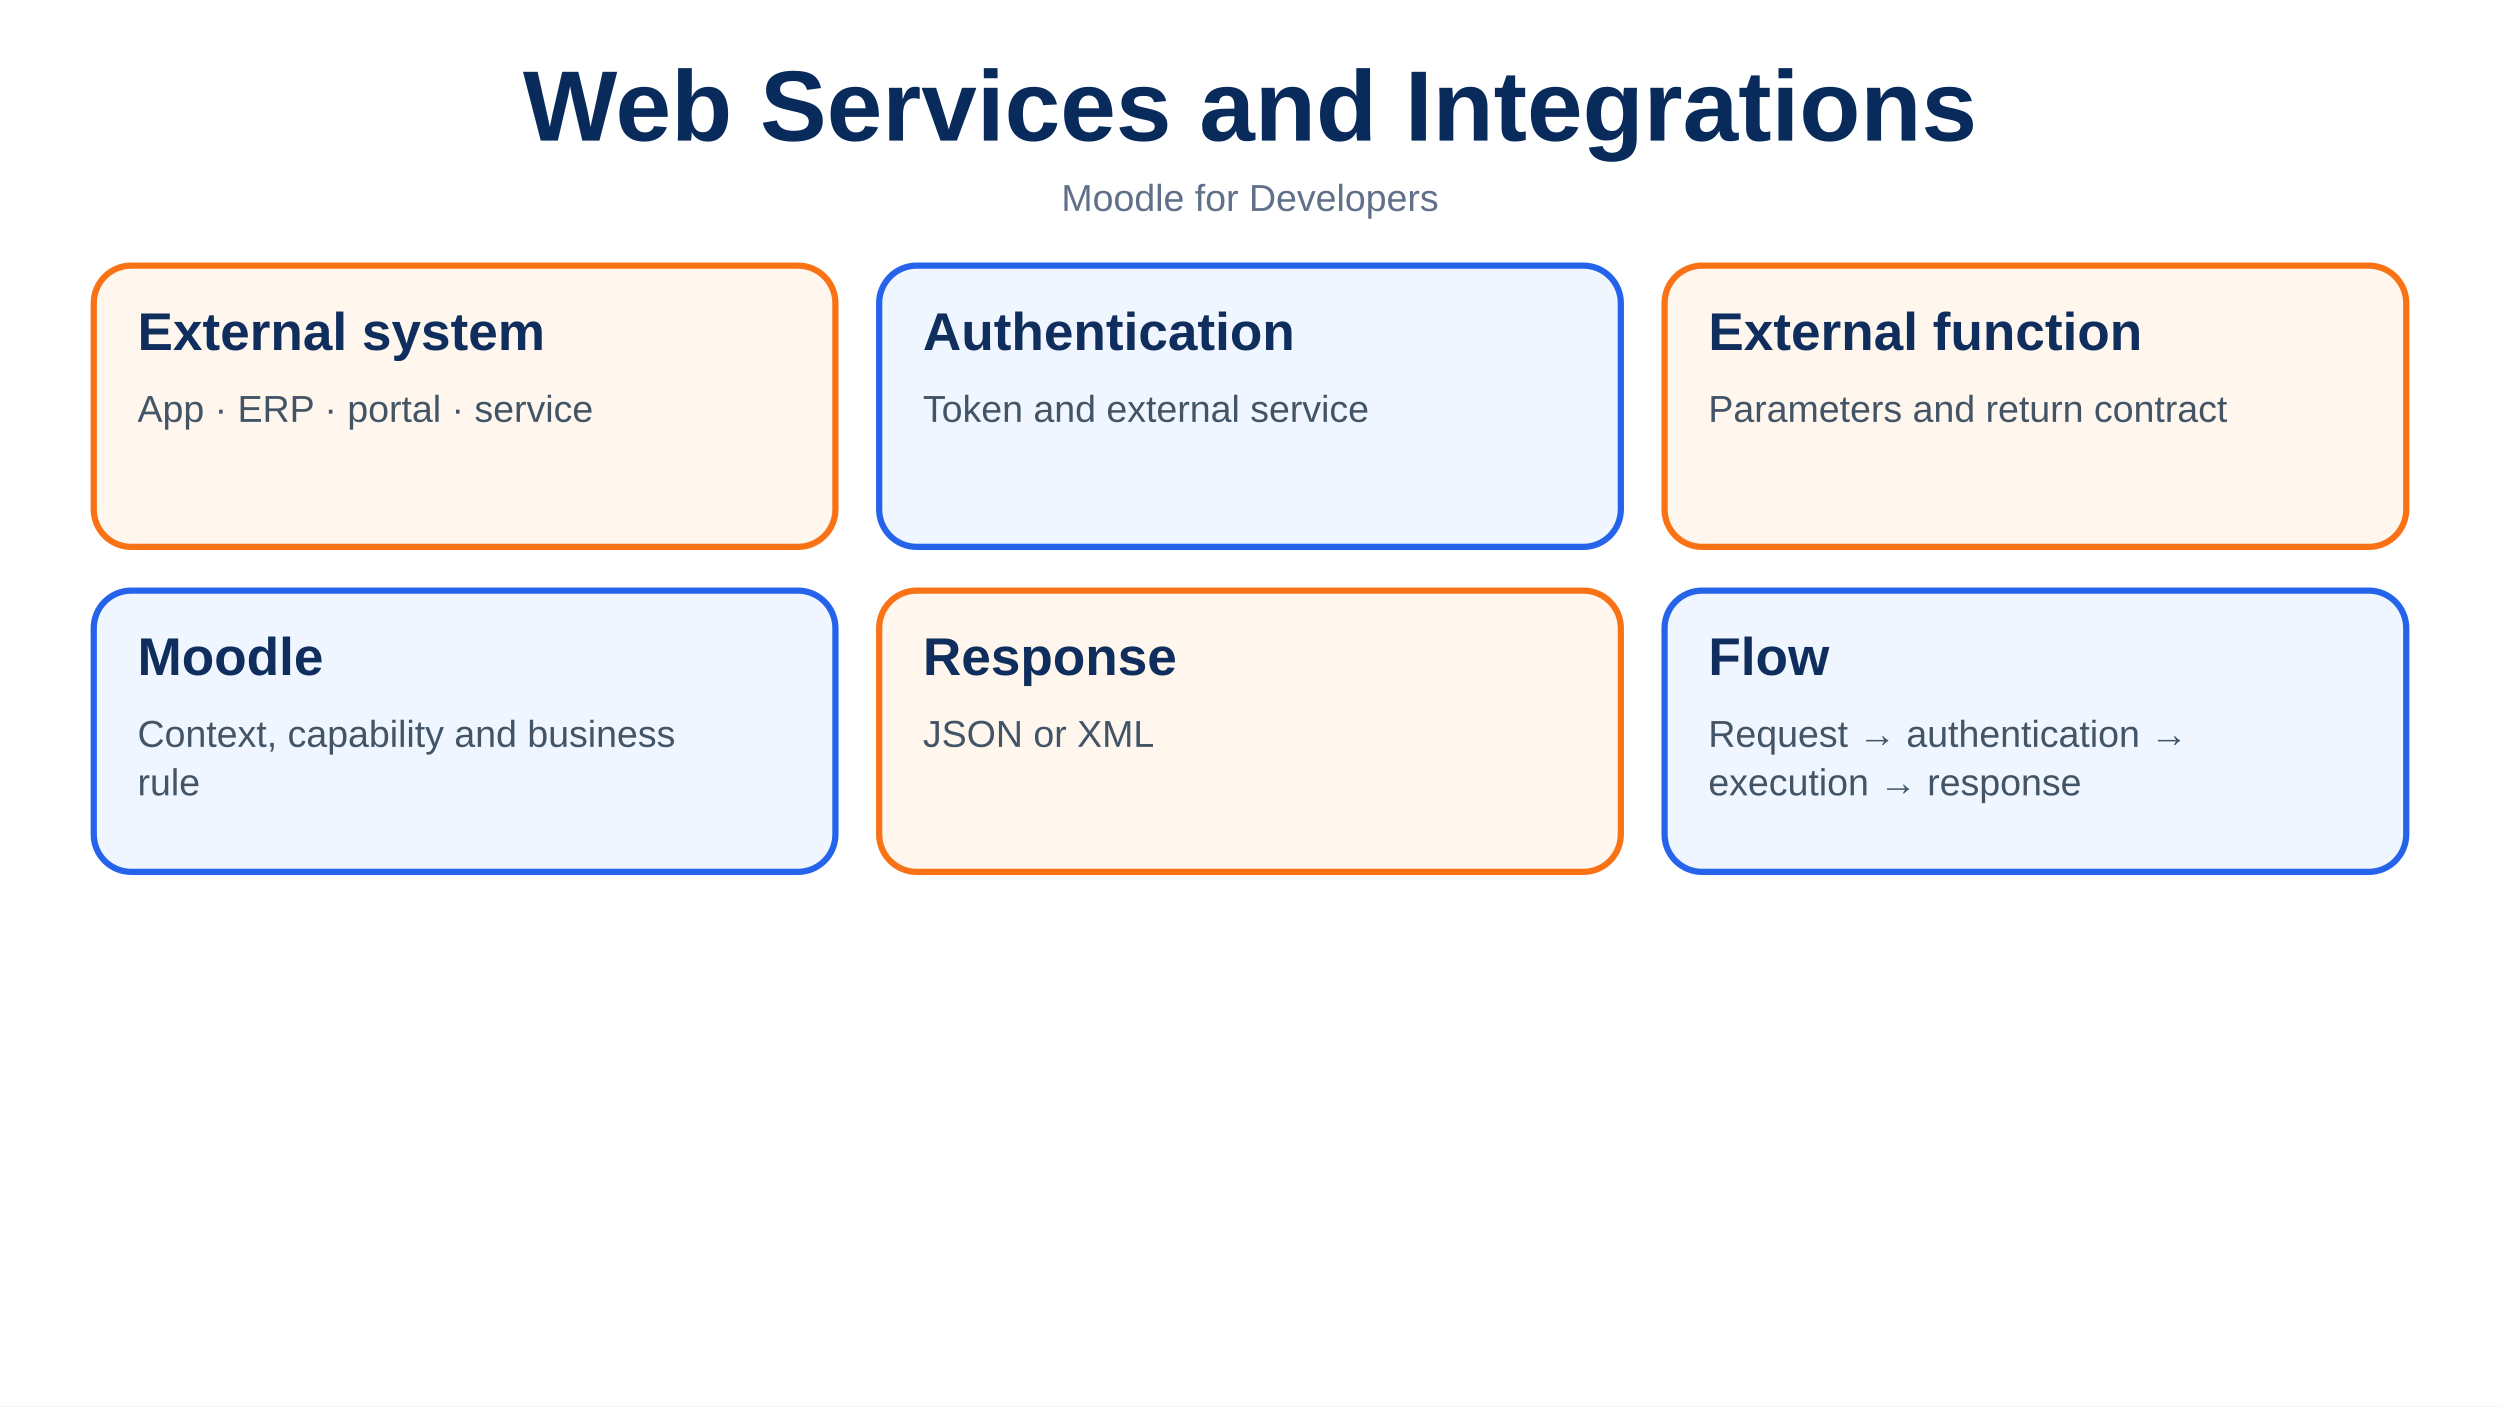
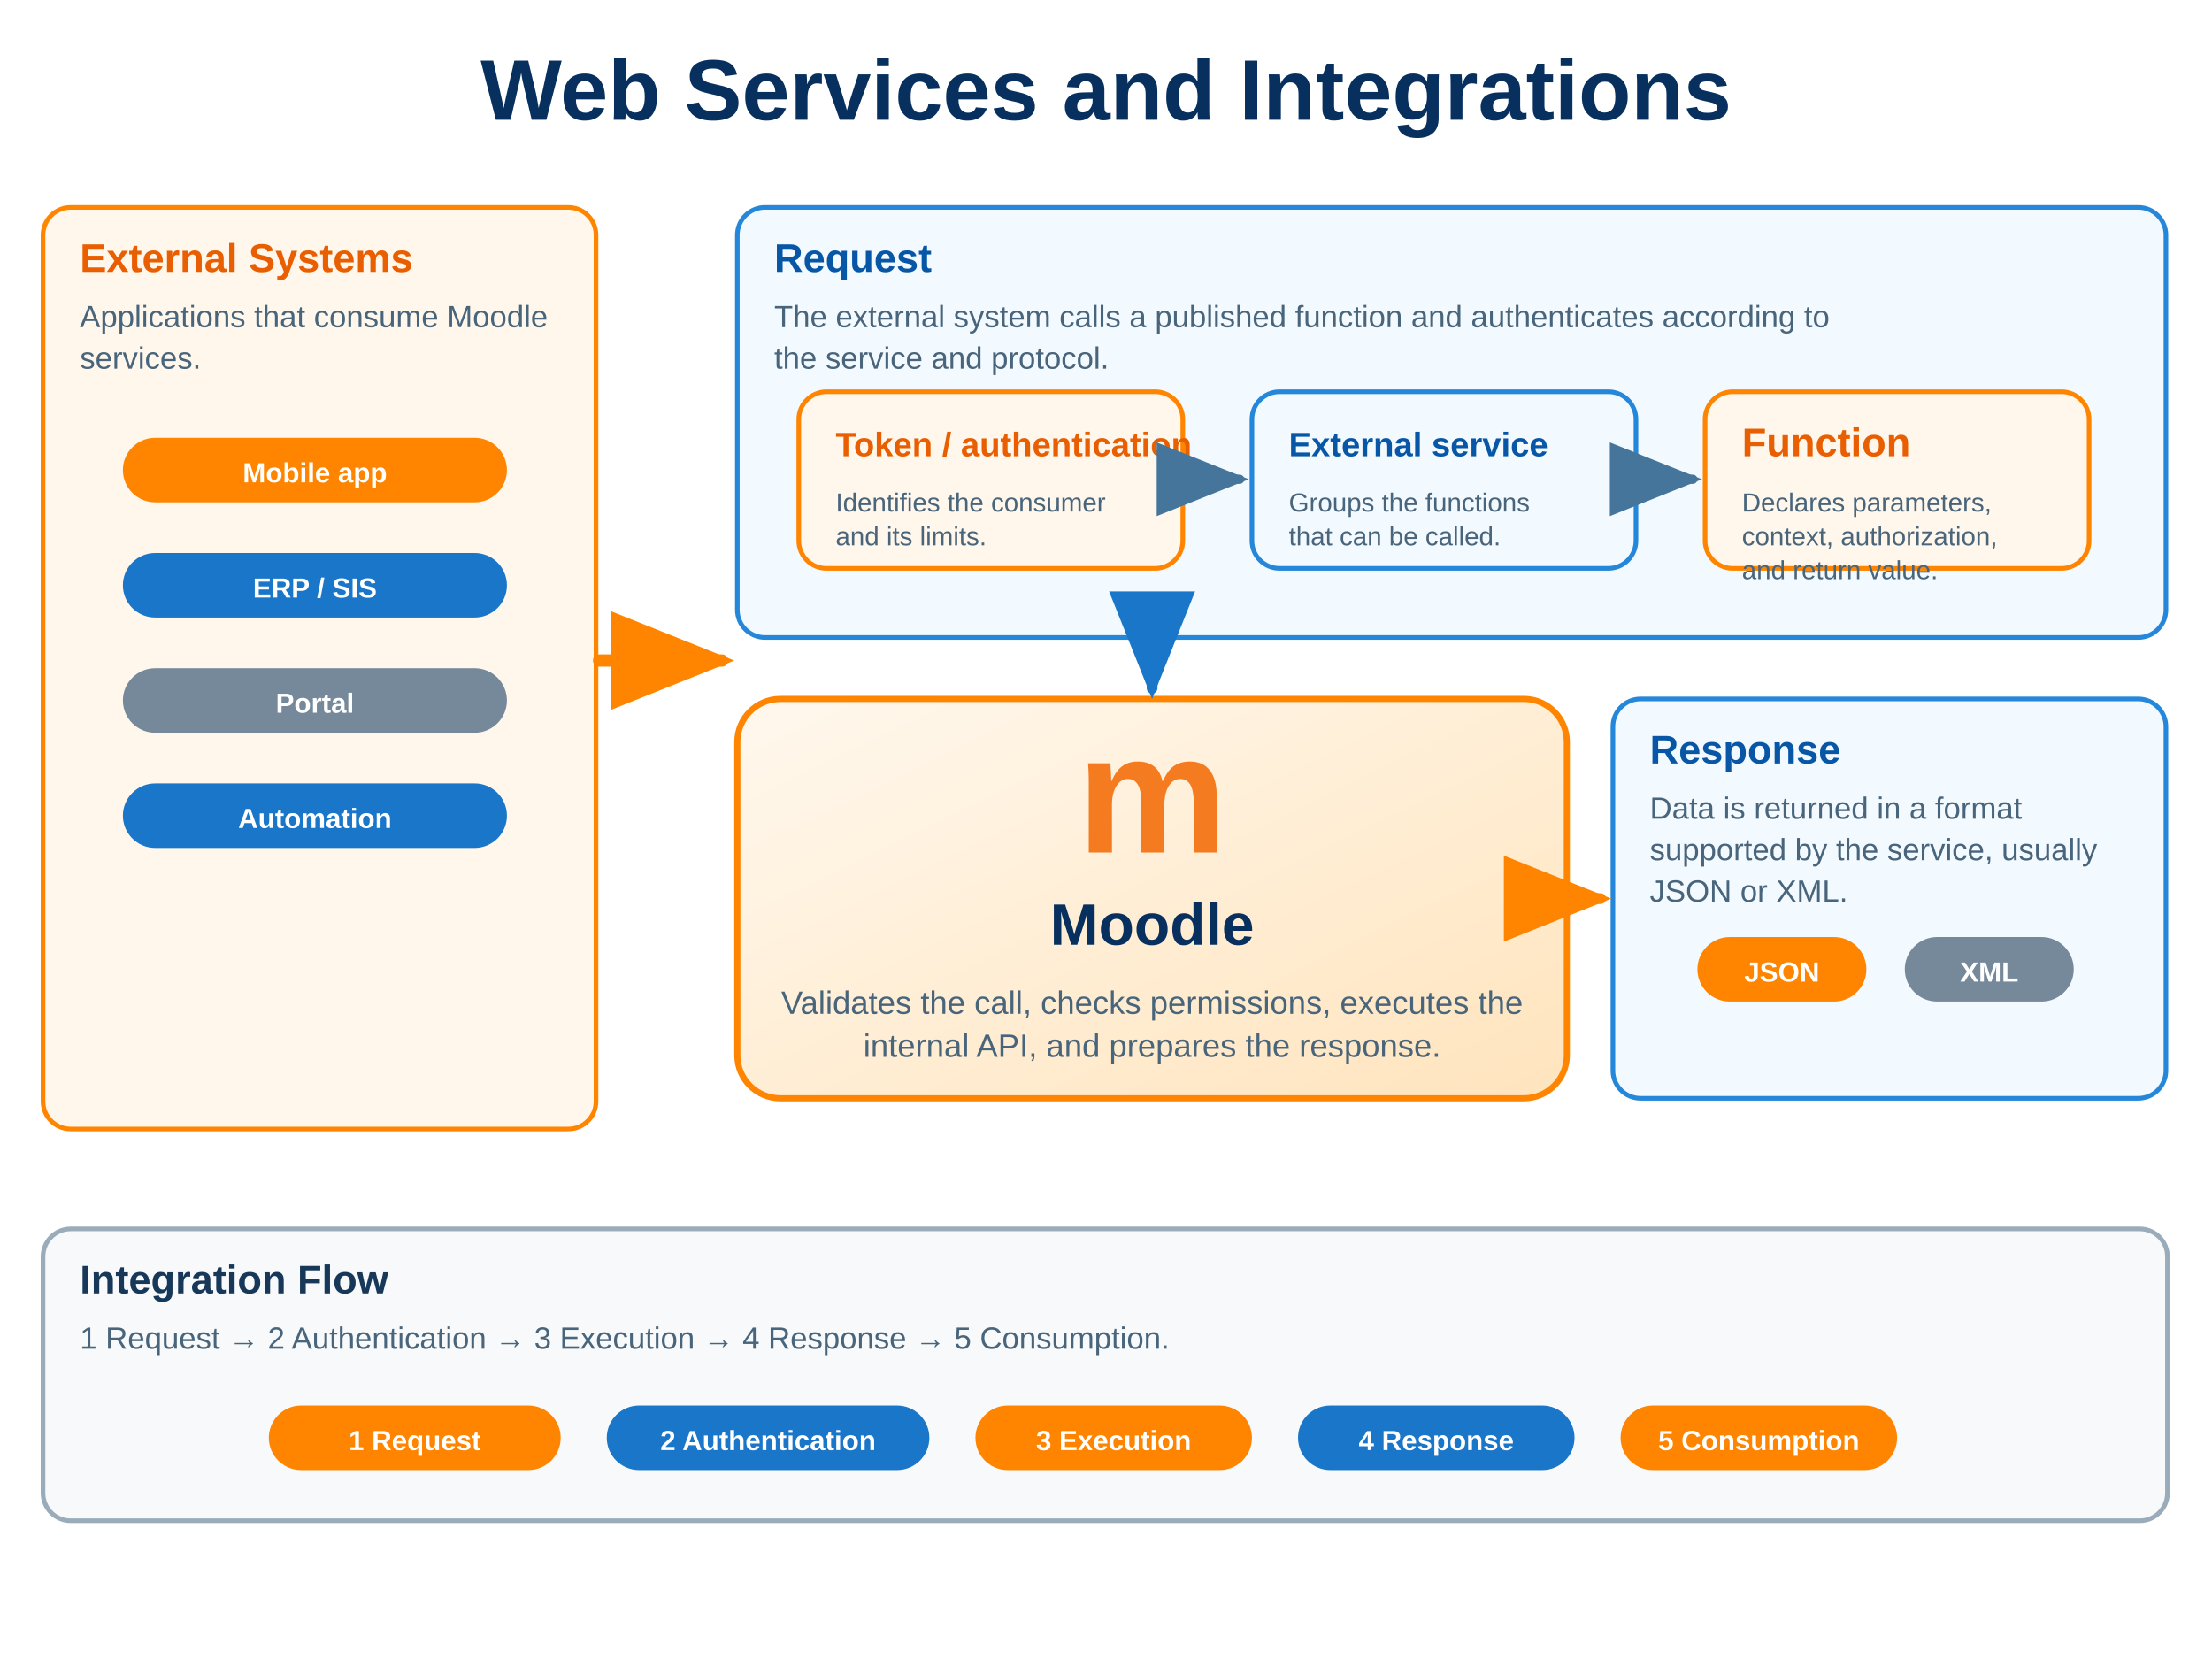
- <svg xmlns="http://www.w3.org/2000/svg" width="1600" height="900" viewBox="0 0 1600 900">
-   <rect width="100%" height="100%" fill="#fff" />
-   <text x="800" y="90" text-anchor="middle" font-family="Arial,sans-serif" font-size="64" font-weight="800" fill="#082b5c">Web Services and Integrations</text>
-   <text x="800" y="135" text-anchor="middle" font-family="Arial,sans-serif" font-size="24" fill="#607089">Moodle for Developers</text>
-   <rect x="60" y="170" width="474.667" height="180" rx="24" fill="#fff7ed" stroke="#f97316" stroke-width="4" />
-   <text x="88" y="224" font-family="Arial,sans-serif" font-size="34" font-weight="700" fill="#0f2e5d">External system</text>
-   <text x="88" y="270" font-family="Arial,sans-serif" font-size="24" fill="#425466">App · ERP · portal · service</text>
-   <rect x="562.667" y="170" width="474.667" height="180" rx="24" fill="#eff6ff" stroke="#2563eb" stroke-width="4" />
-   <text x="590.667" y="224" font-family="Arial,sans-serif" font-size="34" font-weight="700" fill="#0f2e5d">Authentication</text>
-   <text x="590.667" y="270" font-family="Arial,sans-serif" font-size="24" fill="#425466">Token and external service</text>
-   <rect x="1065.333" y="170" width="474.667" height="180" rx="24" fill="#fff7ed" stroke="#f97316" stroke-width="4" />
-   <text x="1093.333" y="224" font-family="Arial,sans-serif" font-size="34" font-weight="700" fill="#0f2e5d">External function</text>
-   <text x="1093.333" y="270" font-family="Arial,sans-serif" font-size="24" fill="#425466">Parameters and return contract</text>
-   <rect x="60" y="378" width="474.667" height="180" rx="24" fill="#eff6ff" stroke="#2563eb" stroke-width="4" />
-   <text x="88" y="432" font-family="Arial,sans-serif" font-size="34" font-weight="700" fill="#0f2e5d">Moodle</text>
-   <text x="88" y="478" font-family="Arial,sans-serif" font-size="24" fill="#425466">Context, capability and business</text>
-   <text x="88" y="509" font-family="Arial,sans-serif" font-size="24" fill="#425466">rule</text>
-   <rect x="562.667" y="378" width="474.667" height="180" rx="24" fill="#fff7ed" stroke="#f97316" stroke-width="4" />
-   <text x="590.667" y="432" font-family="Arial,sans-serif" font-size="34" font-weight="700" fill="#0f2e5d">Response</text>
-   <text x="590.667" y="478" font-family="Arial,sans-serif" font-size="24" fill="#425466">JSON or XML</text>
-   <rect x="1065.333" y="378" width="474.667" height="180" rx="24" fill="#eff6ff" stroke="#2563eb" stroke-width="4" />
-   <text x="1093.333" y="432" font-family="Arial,sans-serif" font-size="34" font-weight="700" fill="#0f2e5d">Flow</text>
-   <text x="1093.333" y="478" font-family="Arial,sans-serif" font-size="24" fill="#425466">Request → authentication →</text>
-   <text x="1093.333" y="509" font-family="Arial,sans-serif" font-size="24" fill="#425466">execution → response</text>
+ <svg xmlns="http://www.w3.org/2000/svg" width="1440" height="1080" viewBox="0 0 1440 1080">
+   <defs>
+     <marker id="arrow" markerWidth="12" markerHeight="12" refX="9" refY="4" orient="auto" markerUnits="strokeWidth">
+       <path d="M0,0 L0,8 L10,4 z" fill="context-stroke" />
+     </marker>
+     <linearGradient id="core" x1="0" y1="0" x2="1" y2="1">
+       <stop offset="0" stop-color="#fff8ee" />
+       <stop offset="1" stop-color="#ffe4bd" />
+     </linearGradient>
+   </defs>
+   <rect width="1440" height="1080" fill="#fff" />
+   <text x="720" y="78" font-family="Arial,Helvetica,sans-serif" font-size="56" font-weight="800" fill="#07305f" text-anchor="middle">Web Services and Integrations</text>
+   <g>
+     <rect x="28" y="135" width="360" height="600" rx="18" fill="#fff7ec" stroke="#ff8500" stroke-width="3" />
+     <text x="52" y="177" font-family="Arial,Helvetica,sans-serif" font-size="26" font-weight="700" fill="#e85e00" text-anchor="start">External Systems</text>
+     <text x="52" y="213" font-family="Arial,Helvetica,sans-serif" font-size="20" font-weight="400" fill="#49657b" text-anchor="start">Applications that consume Moodle</text>
+     <text x="52" y="240" font-family="Arial,Helvetica,sans-serif" font-size="20" font-weight="400" fill="#49657b" text-anchor="start">services.</text>
+   </g>
+   <rect x="80" y="285" width="250" height="42" rx="21" fill="#ff8500" />
+   <text x="205" y="314" font-family="Arial,Helvetica,sans-serif" font-size="18" font-weight="700" fill="#fff" text-anchor="middle">Mobile app</text>
+   <rect x="80" y="360" width="250" height="42" rx="21" fill="#1976c9" />
+   <text x="205" y="389" font-family="Arial,Helvetica,sans-serif" font-size="18" font-weight="700" fill="#fff" text-anchor="middle">ERP / SIS</text>
+   <rect x="80" y="435" width="250" height="42" rx="21" fill="#75899a" />
+   <text x="205" y="464" font-family="Arial,Helvetica,sans-serif" font-size="18" font-weight="700" fill="#fff" text-anchor="middle">Portal</text>
+   <rect x="80" y="510" width="250" height="42" rx="21" fill="#1976c9" />
+   <text x="205" y="539" font-family="Arial,Helvetica,sans-serif" font-size="18" font-weight="700" fill="#fff" text-anchor="middle">Automation</text>
+   <path d="M 390 430 L 470 430" fill="none" stroke="#ff8500" stroke-width="8" stroke-linecap="round" marker-end="url(#arrow)" />
+   <g>
+     <rect x="480" y="135" width="930" height="280" rx="18" fill="#f2f9ff" stroke="#2587d9" stroke-width="3" />
+     <text x="504" y="177" font-family="Arial,Helvetica,sans-serif" font-size="26" font-weight="700" fill="#0757a6" text-anchor="start">Request</text>
+     <text x="504" y="213" font-family="Arial,Helvetica,sans-serif" font-size="20" font-weight="400" fill="#49657b" text-anchor="start">The external system calls a published function and authenticates according to</text>
+     <text x="504" y="240" font-family="Arial,Helvetica,sans-serif" font-size="20" font-weight="400" fill="#49657b" text-anchor="start">the service and protocol.</text>
+   </g>
+   <g>
+     <rect x="520" y="255" width="250" height="115" rx="18" fill="#fff7ec" stroke="#ff8500" stroke-width="3" />
+     <text x="544" y="297" font-family="Arial,Helvetica,sans-serif" font-size="22" font-weight="700" fill="#e85e00" text-anchor="start">Token / authentication</text>
+     <text x="544" y="333" font-family="Arial,Helvetica,sans-serif" font-size="17" font-weight="400" fill="#49657b" text-anchor="start">Identifies the consumer</text>
+     <text x="544" y="355" font-family="Arial,Helvetica,sans-serif" font-size="17" font-weight="400" fill="#49657b" text-anchor="start">and its limits.</text>
+   </g>
+   <g>
+     <rect x="815" y="255" width="250" height="115" rx="18" fill="#f2f9ff" stroke="#2587d9" stroke-width="3" />
+     <text x="839" y="297" font-family="Arial,Helvetica,sans-serif" font-size="22" font-weight="700" fill="#0757a6" text-anchor="start">External service</text>
+     <text x="839" y="333" font-family="Arial,Helvetica,sans-serif" font-size="17" font-weight="400" fill="#49657b" text-anchor="start">Groups the functions</text>
+     <text x="839" y="355" font-family="Arial,Helvetica,sans-serif" font-size="17" font-weight="400" fill="#49657b" text-anchor="start">that can be called.</text>
+   </g>
+   <g>
+     <rect x="1110" y="255" width="250" height="115" rx="18" fill="#fff7ec" stroke="#ff8500" stroke-width="3" />
+     <text x="1134" y="297" font-family="Arial,Helvetica,sans-serif" font-size="26" font-weight="700" fill="#e85e00" text-anchor="start">Function</text>
+     <text x="1134" y="333" font-family="Arial,Helvetica,sans-serif" font-size="17" font-weight="400" fill="#49657b" text-anchor="start">Declares parameters,</text>
+     <text x="1134" y="355" font-family="Arial,Helvetica,sans-serif" font-size="17" font-weight="400" fill="#49657b" text-anchor="start">context, authorization,</text>
+     <text x="1134" y="377" font-family="Arial,Helvetica,sans-serif" font-size="17" font-weight="400" fill="#49657b" text-anchor="start">and return value.</text>
+   </g>
+   <path d="M 770 312 L 807 312" fill="none" stroke="#46759b" stroke-width="6" stroke-linecap="round" marker-end="url(#arrow)" />
+   <path d="M 1065 312 L 1102 312" fill="none" stroke="#46759b" stroke-width="6" stroke-linecap="round" marker-end="url(#arrow)" />
+   <rect x="480" y="455" width="540" height="260" rx="28" fill="url(#core)" stroke="#ff8500" stroke-width="4" />
+   <text x="750" y="555" font-family="Arial,Helvetica,sans-serif" font-size="110" font-weight="900" fill="#f47b20" text-anchor="middle">m</text>
+   <text x="750" y="615" font-family="Arial,Helvetica,sans-serif" font-size="38" font-weight="800" fill="#07305f" text-anchor="middle">Moodle</text>
+   <text x="750" y="660" font-family="Arial,Helvetica,sans-serif" font-size="21" font-weight="400" fill="#49657b" text-anchor="middle">Validates the call, checks permissions, executes the</text>
+   <text x="750" y="688" font-family="Arial,Helvetica,sans-serif" font-size="21" font-weight="400" fill="#49657b" text-anchor="middle">internal API, and prepares the response.</text>
+   <path d="M 750 418 L 750 448" fill="none" stroke="#1976c9" stroke-width="7" stroke-linecap="round" marker-end="url(#arrow)" />
+   <g>
+     <rect x="1050" y="455" width="360" height="260" rx="18" fill="#f2f9ff" stroke="#2587d9" stroke-width="3" />
+     <text x="1074" y="497" font-family="Arial,Helvetica,sans-serif" font-size="26" font-weight="700" fill="#0757a6" text-anchor="start">Response</text>
+     <text x="1074" y="533" font-family="Arial,Helvetica,sans-serif" font-size="20" font-weight="400" fill="#49657b" text-anchor="start">Data is returned in a format</text>
+     <text x="1074" y="560" font-family="Arial,Helvetica,sans-serif" font-size="20" font-weight="400" fill="#49657b" text-anchor="start">supported by the service, usually</text>
+     <text x="1074" y="587" font-family="Arial,Helvetica,sans-serif" font-size="20" font-weight="400" fill="#49657b" text-anchor="start">JSON or XML.</text>
+   </g>
+   <rect x="1105" y="610" width="110" height="42" rx="21" fill="#ff8500" />
+   <text x="1160" y="639" font-family="Arial,Helvetica,sans-serif" font-size="18" font-weight="700" fill="#fff" text-anchor="middle">JSON</text>
+   <rect x="1240" y="610" width="110" height="42" rx="21" fill="#75899a" />
+   <text x="1295" y="639" font-family="Arial,Helvetica,sans-serif" font-size="18" font-weight="700" fill="#fff" text-anchor="middle">XML</text>
+   <path d="M 1022 585 L 1042 585" fill="none" stroke="#ff8500" stroke-width="7" stroke-linecap="round" marker-end="url(#arrow)" />
+   <g>
+     <rect x="28" y="800" width="1383" height="190" rx="18" fill="#f7f9fb" stroke="#9aabba" stroke-width="3" />
+     <text x="52" y="842" font-family="Arial,Helvetica,sans-serif" font-size="26" font-weight="700" fill="#173858" text-anchor="start">Integration Flow</text>
+     <text x="52" y="878" font-family="Arial,Helvetica,sans-serif" font-size="20" font-weight="400" fill="#49657b" text-anchor="start">1 Request → 2 Authentication → 3 Execution → 4 Response → 5 Consumption.</text>
+   </g>
+   <rect x="175" y="915" width="190" height="42" rx="21" fill="#ff8500" />
+   <text x="270" y="944" font-family="Arial,Helvetica,sans-serif" font-size="18" font-weight="700" fill="#fff" text-anchor="middle">1 Request</text>
+   <rect x="395" y="915" width="210" height="42" rx="21" fill="#1976c9" />
+   <text x="500" y="944" font-family="Arial,Helvetica,sans-serif" font-size="18" font-weight="700" fill="#fff" text-anchor="middle">2 Authentication</text>
+   <rect x="635" y="915" width="180" height="42" rx="21" fill="#ff8500" />
+   <text x="725" y="944" font-family="Arial,Helvetica,sans-serif" font-size="18" font-weight="700" fill="#fff" text-anchor="middle">3 Execution</text>
+   <rect x="845" y="915" width="180" height="42" rx="21" fill="#1976c9" />
+   <text x="935" y="944" font-family="Arial,Helvetica,sans-serif" font-size="18" font-weight="700" fill="#fff" text-anchor="middle">4 Response</text>
+   <rect x="1055" y="915" width="180" height="42" rx="21" fill="#ff8500" />
+   <text x="1145" y="944" font-family="Arial,Helvetica,sans-serif" font-size="18" font-weight="700" fill="#fff" text-anchor="middle">5 Consumption</text>
</svg>
